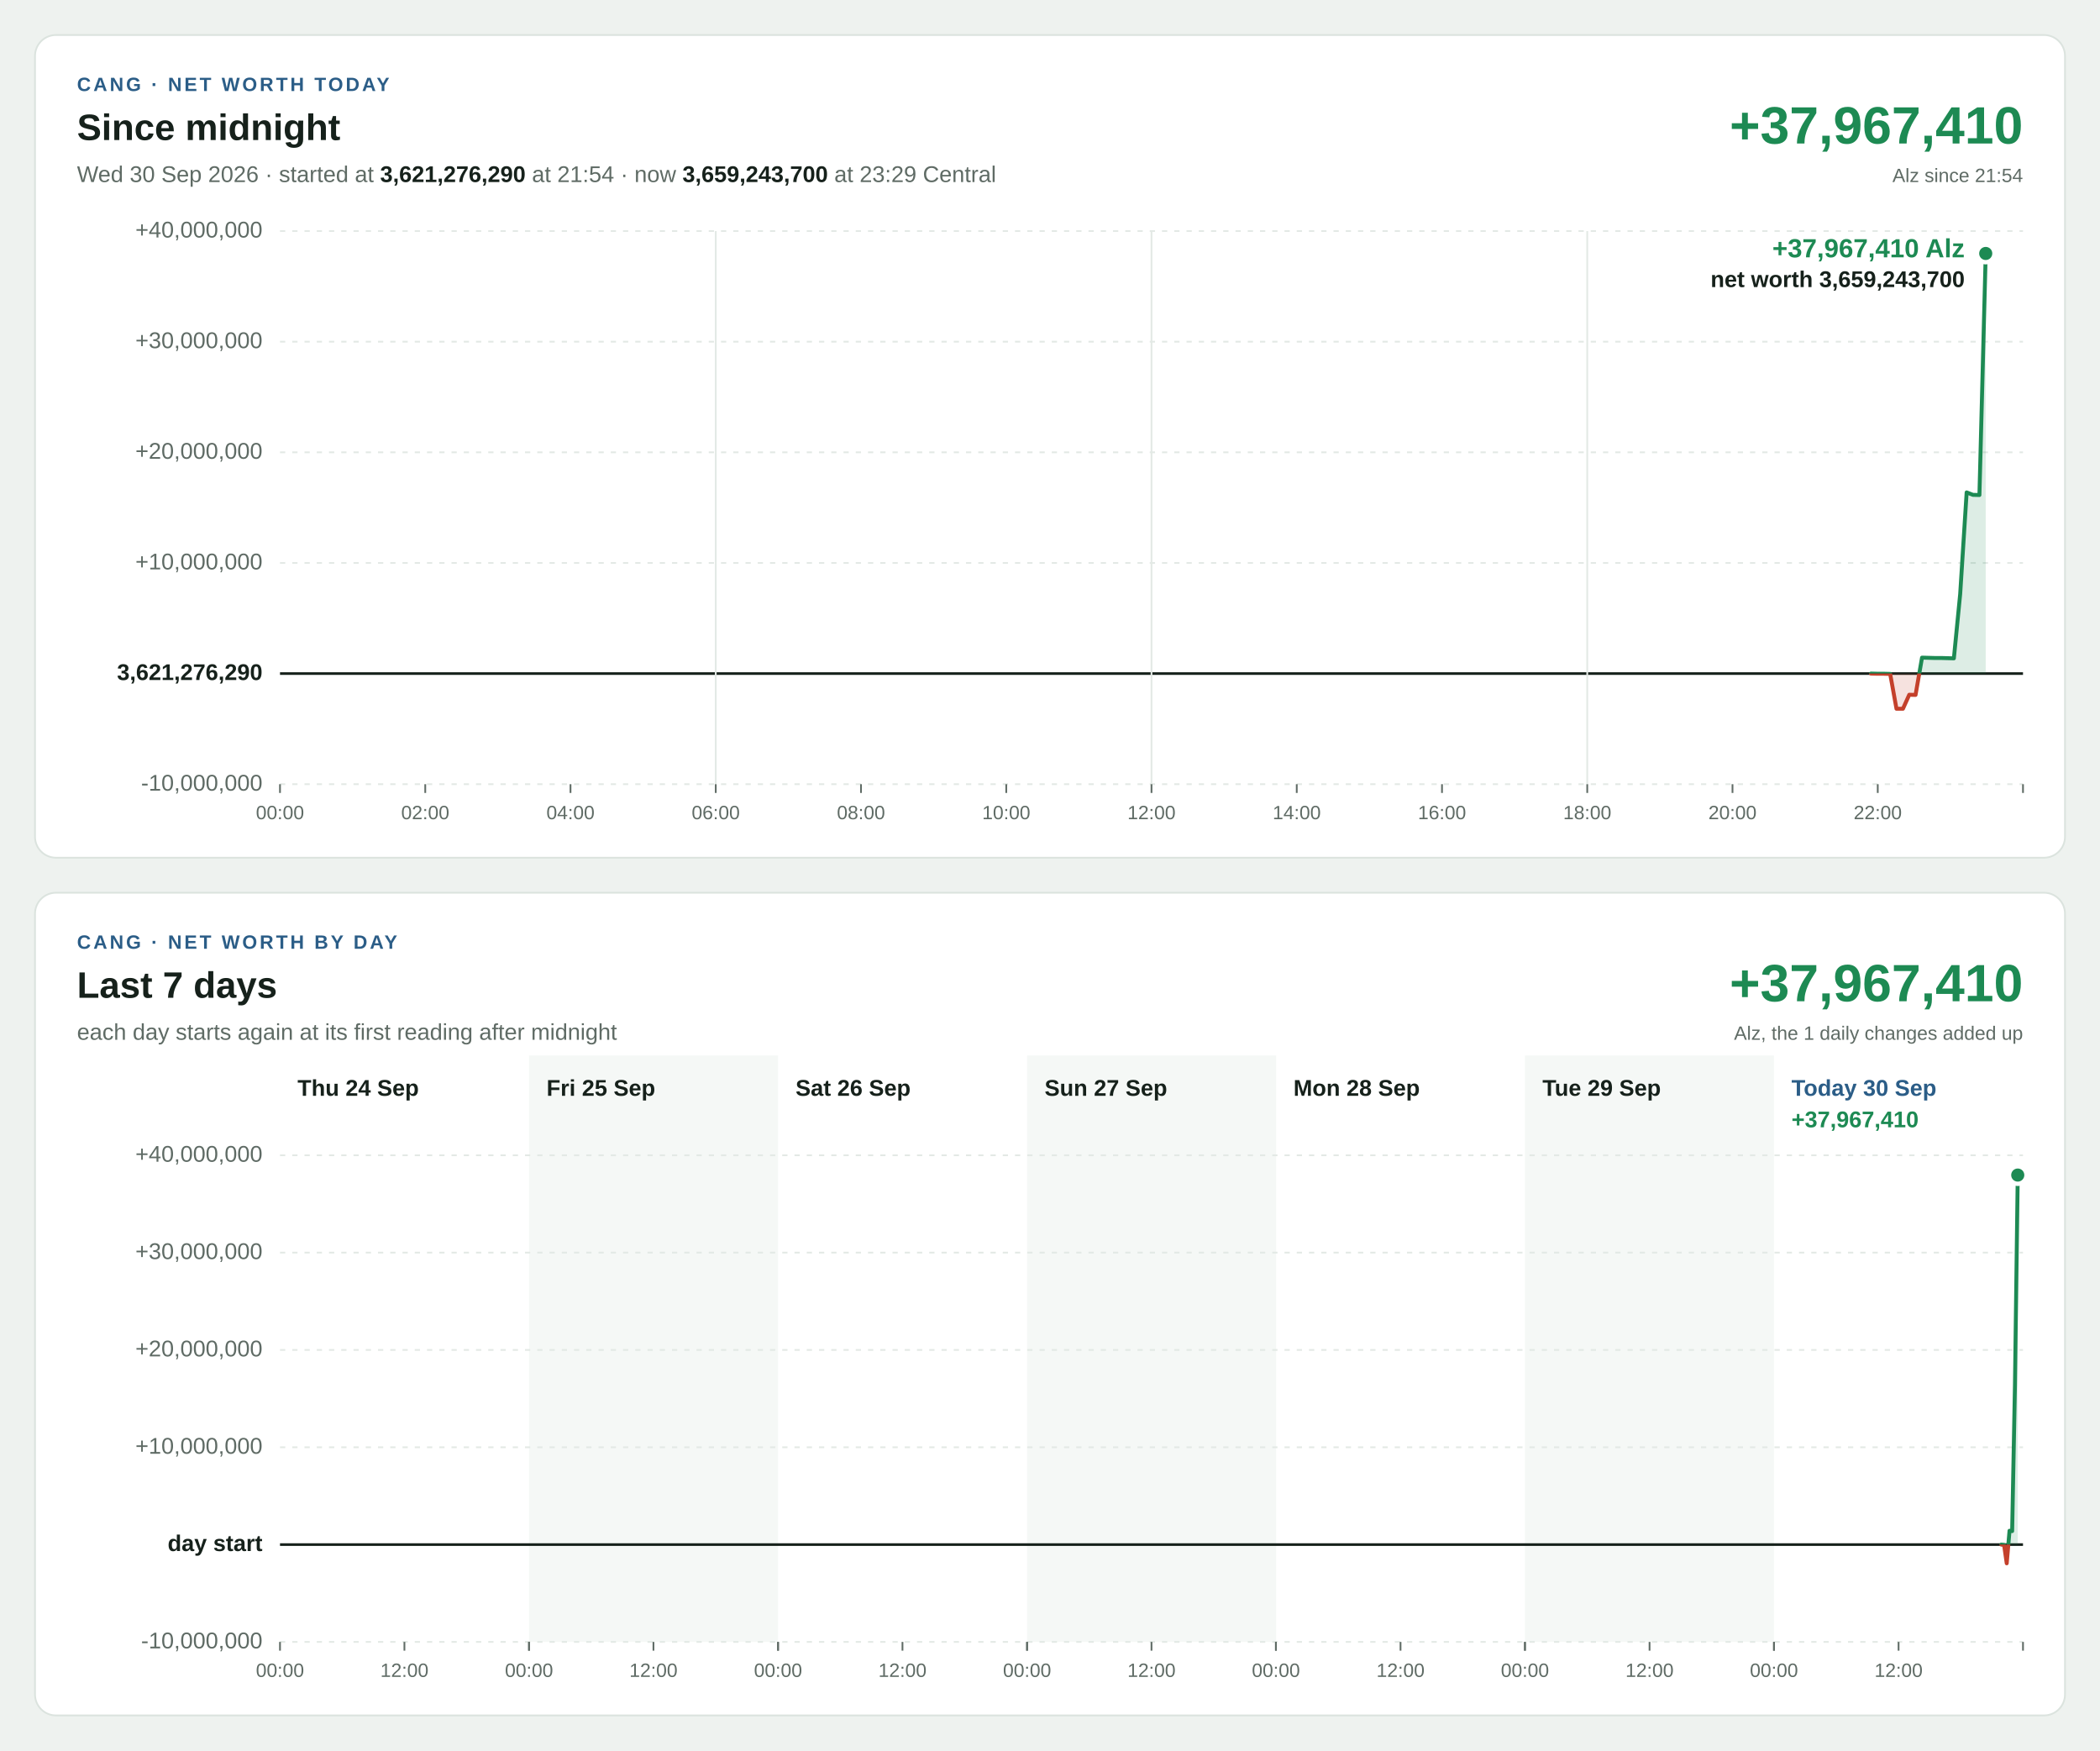
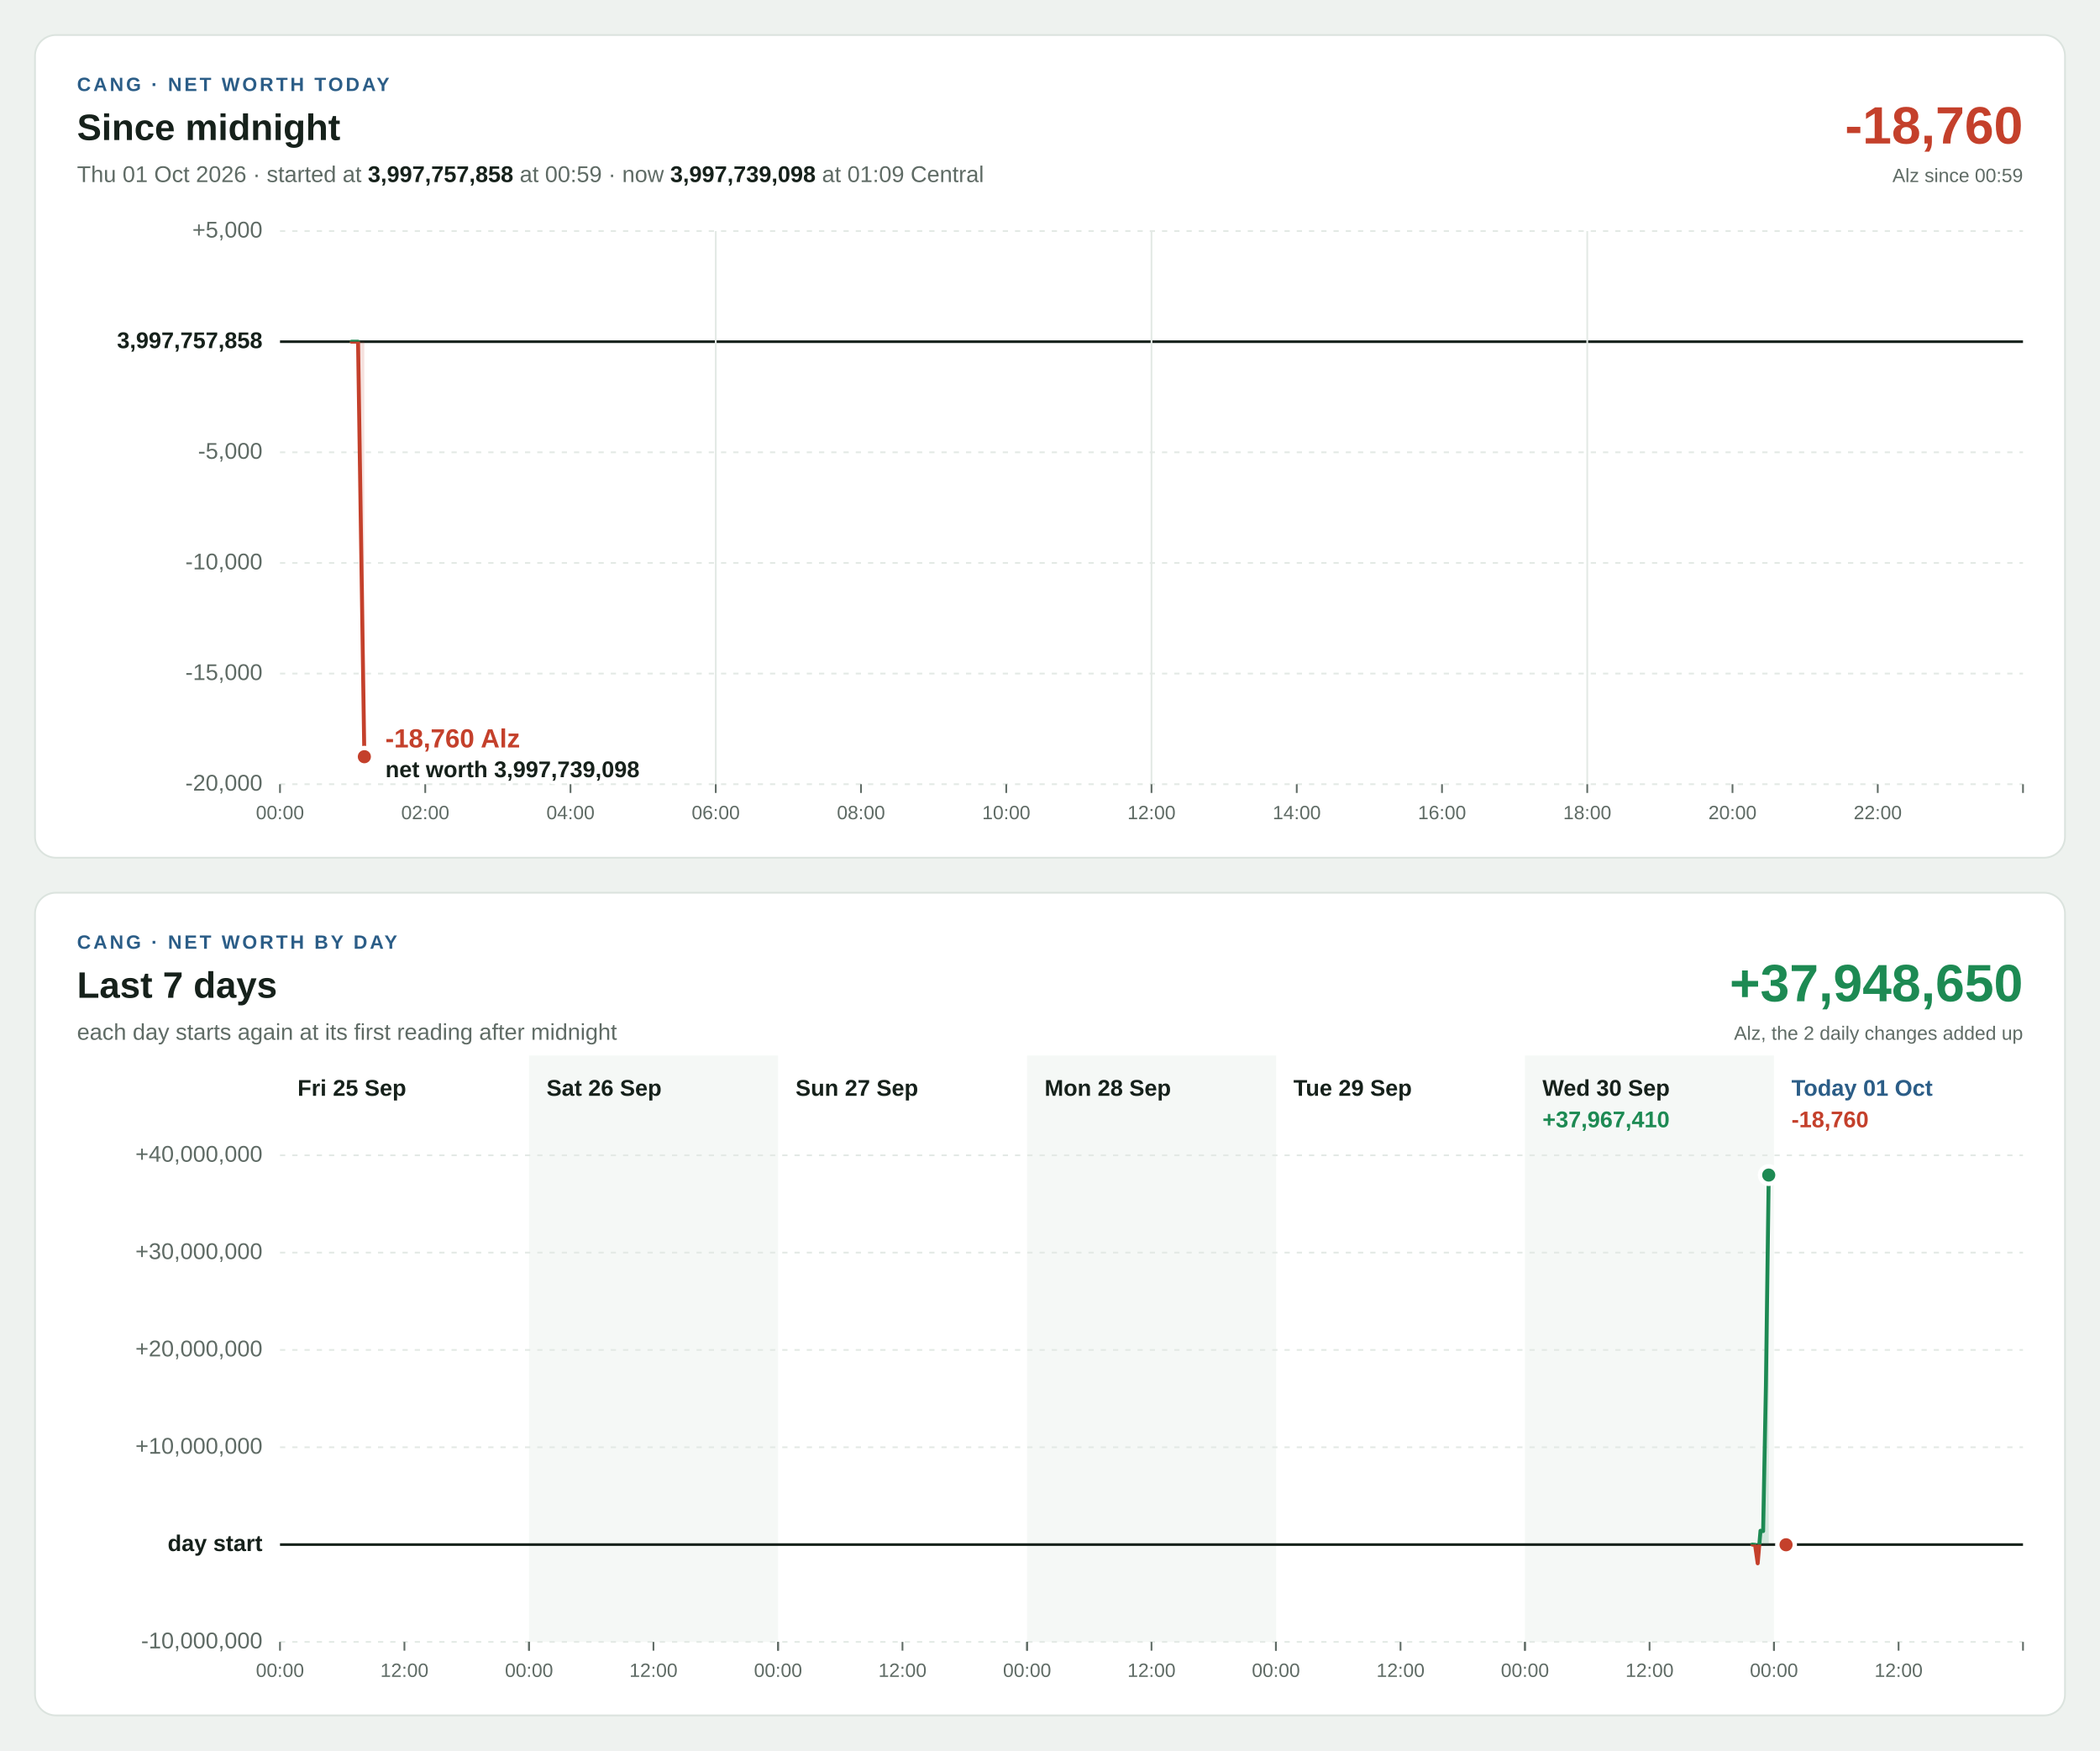
<svg xmlns="http://www.w3.org/2000/svg" width="1200" height="1000" viewBox="0 0 1200 1000" font-family="Segoe UI, Helvetica Neue, Arial, sans-serif" font-size="13" style="font-variant-numeric: tabular-nums">
  <rect width="1200" height="1000" fill="#eef2ef" />
  <g transform="translate(20,20)">
    <rect width="1160" height="470" rx="12" fill="#ffffff" stroke="#dbe3de" />
    <text x="24" y="32" font-size="11" font-weight="700" letter-spacing="1.4" fill="#2b5d87">CANG · NET WORTH TODAY</text>
    <text x="24" y="60" font-size="21" font-weight="700" fill="#16211b">Since midnight</text>
-     <text x="24" y="84" fill="#5f6b65">Wed 30 Sep 2026 · started at <tspan font-weight="700" fill="#16211b">3,621,276,290</tspan> at 21:54 · now <tspan font-weight="700" fill="#16211b">3,659,243,700</tspan> at 23:29 Central</text>
-     <text x="1136" y="62" font-size="30" font-weight="700" text-anchor="end" fill="#1d8a53">+37,967,410</text>
-     <text x="1136" y="84" font-size="11" text-anchor="end" fill="#5f6b65">Alz since 21:54</text>
+     <text x="24" y="84" fill="#5f6b65">Thu 01 Oct 2026 · started at <tspan font-weight="700" fill="#16211b">3,997,757,858</tspan> at 00:59 · now <tspan font-weight="700" fill="#16211b">3,997,739,098</tspan> at 01:09 Central</text>
+     <text x="1136" y="62" font-size="30" font-weight="700" text-anchor="end" fill="#c4402b">-18,760</text>
+     <text x="1136" y="84" font-size="11" text-anchor="end" fill="#5f6b65">Alz since 00:59</text>
    <line x1="140" x2="1136" y1="428.0" y2="428.0" stroke="#e3e9e5" stroke-width="1" stroke-dasharray="3 4" />
-     <text x="130" y="428.0" text-anchor="end" dominant-baseline="middle" font-weight="400" fill="#5f6b65">-10,000,000</text>
-     <line x1="140" x2="1136" y1="364.8" y2="364.8" stroke="#16211b" stroke-width="1.5" />
-     <text x="130" y="364.8" text-anchor="end" dominant-baseline="middle" font-weight="700" fill="#16211b">3,621,276,290</text>
+     <text x="130" y="428.0" text-anchor="end" dominant-baseline="middle" font-weight="400" fill="#5f6b65">-20,000</text>
+     <line x1="140" x2="1136" y1="364.8" y2="364.8" stroke="#e3e9e5" stroke-width="1" stroke-dasharray="3 4" />
+     <text x="130" y="364.8" text-anchor="end" dominant-baseline="middle" font-weight="400" fill="#5f6b65">-15,000</text>
    <line x1="140" x2="1136" y1="301.6" y2="301.6" stroke="#e3e9e5" stroke-width="1" stroke-dasharray="3 4" />
-     <text x="130" y="301.6" text-anchor="end" dominant-baseline="middle" font-weight="400" fill="#5f6b65">+10,000,000</text>
+     <text x="130" y="301.6" text-anchor="end" dominant-baseline="middle" font-weight="400" fill="#5f6b65">-10,000</text>
    <line x1="140" x2="1136" y1="238.4" y2="238.4" stroke="#e3e9e5" stroke-width="1" stroke-dasharray="3 4" />
-     <text x="130" y="238.4" text-anchor="end" dominant-baseline="middle" font-weight="400" fill="#5f6b65">+20,000,000</text>
-     <line x1="140" x2="1136" y1="175.2" y2="175.2" stroke="#e3e9e5" stroke-width="1" stroke-dasharray="3 4" />
-     <text x="130" y="175.2" text-anchor="end" dominant-baseline="middle" font-weight="400" fill="#5f6b65">+30,000,000</text>
+     <text x="130" y="238.4" text-anchor="end" dominant-baseline="middle" font-weight="400" fill="#5f6b65">-5,000</text>
+     <line x1="140" x2="1136" y1="175.2" y2="175.2" stroke="#16211b" stroke-width="1.5" />
+     <text x="130" y="175.2" text-anchor="end" dominant-baseline="middle" font-weight="700" fill="#16211b">3,997,757,858</text>
    <line x1="140" x2="1136" y1="112.0" y2="112.0" stroke="#e3e9e5" stroke-width="1" stroke-dasharray="3 4" />
-     <text x="130" y="112.0" text-anchor="end" dominant-baseline="middle" font-weight="400" fill="#5f6b65">+40,000,000</text>
+     <text x="130" y="112.0" text-anchor="end" dominant-baseline="middle" font-weight="400" fill="#5f6b65">+5,000</text>
    <line x1="140.0" x2="140.0" y1="428" y2="433" stroke="#5f6b65" stroke-width="1" />
    <text x="140.0" y="448" font-size="11" text-anchor="middle" fill="#5f6b65">00:00</text>
    <line x1="223.0" x2="223.0" y1="428" y2="433" stroke="#5f6b65" stroke-width="1" />
    <text x="223.0" y="448" font-size="11" text-anchor="middle" fill="#5f6b65">02:00</text>
    <line x1="306.0" x2="306.0" y1="428" y2="433" stroke="#5f6b65" stroke-width="1" />
    <text x="306.0" y="448" font-size="11" text-anchor="middle" fill="#5f6b65">04:00</text>
    <line x1="389.0" x2="389.0" y1="112" y2="428" stroke="#e3e9e5" stroke-width="1" />
    <line x1="389.0" x2="389.0" y1="428" y2="433" stroke="#5f6b65" stroke-width="1" />
    <text x="389.0" y="448" font-size="11" text-anchor="middle" fill="#5f6b65">06:00</text>
    <line x1="472.0" x2="472.0" y1="428" y2="433" stroke="#5f6b65" stroke-width="1" />
    <text x="472.0" y="448" font-size="11" text-anchor="middle" fill="#5f6b65">08:00</text>
    <line x1="555.0" x2="555.0" y1="428" y2="433" stroke="#5f6b65" stroke-width="1" />
    <text x="555.0" y="448" font-size="11" text-anchor="middle" fill="#5f6b65">10:00</text>
    <line x1="638.0" x2="638.0" y1="112" y2="428" stroke="#e3e9e5" stroke-width="1" />
    <line x1="638.0" x2="638.0" y1="428" y2="433" stroke="#5f6b65" stroke-width="1" />
    <text x="638.0" y="448" font-size="11" text-anchor="middle" fill="#5f6b65">12:00</text>
    <line x1="721.0" x2="721.0" y1="428" y2="433" stroke="#5f6b65" stroke-width="1" />
    <text x="721.0" y="448" font-size="11" text-anchor="middle" fill="#5f6b65">14:00</text>
    <line x1="804.0" x2="804.0" y1="428" y2="433" stroke="#5f6b65" stroke-width="1" />
    <text x="804.0" y="448" font-size="11" text-anchor="middle" fill="#5f6b65">16:00</text>
    <line x1="887.0" x2="887.0" y1="112" y2="428" stroke="#e3e9e5" stroke-width="1" />
    <line x1="887.0" x2="887.0" y1="428" y2="433" stroke="#5f6b65" stroke-width="1" />
    <text x="887.0" y="448" font-size="11" text-anchor="middle" fill="#5f6b65">18:00</text>
    <line x1="970.0" x2="970.0" y1="428" y2="433" stroke="#5f6b65" stroke-width="1" />
    <text x="970.0" y="448" font-size="11" text-anchor="middle" fill="#5f6b65">20:00</text>
    <line x1="1053.0" x2="1053.0" y1="428" y2="433" stroke="#5f6b65" stroke-width="1" />
    <text x="1053.0" y="448" font-size="11" text-anchor="middle" fill="#5f6b65">22:00</text>
    <line x1="1136.0" x2="1136.0" y1="428" y2="433" stroke="#5f6b65" stroke-width="1" />
    <defs>
-       <path id="shape-today" d="M1049.1 364.8L1049.1 364.8L1052.8 364.9L1056.4 364.9L1060.1 365.0L1063.7 384.9L1067.4 384.9L1071.0 376.9L1074.6 377.0L1078.3 355.7L1081.9 355.8L1085.5 355.9L1089.2 355.9L1092.8 356.0L1096.5 356.1L1100.1 319.4L1103.8 261.3L1107.4 262.7L1111.1 262.8L1114.7 124.8L1114.7 364.8Z" />
-       <path id="line-today" d="M1049.1 364.8L1052.8 364.9L1056.4 364.9L1060.1 365.0L1063.7 384.9L1067.4 384.9L1071.0 376.9L1074.6 377.0L1078.3 355.7L1081.9 355.8L1085.5 355.9L1089.2 355.9L1092.8 356.0L1096.5 356.1L1100.1 319.4L1103.8 261.3L1107.4 262.7L1111.1 262.8L1114.7 124.8" />
+       <path id="shape-today" d="M180.9 175.2L180.9 175.2L184.6 175.2L188.2 412.3L188.2 175.2Z" />
+       <path id="line-today" d="M180.9 175.2L184.6 175.2L188.2 412.3" />
      <clipPath id="up-today">
-         <rect x="140" y="112" width="996" height="252.8" />
+         <rect x="140" y="112" width="996" height="63.2" />
      </clipPath>
      <clipPath id="down-today">
-         <rect x="140" y="364.8" width="996" height="63.2" />
+         <rect x="140" y="175.2" width="996" height="252.8" />
      </clipPath>
    </defs>
    <use href="#shape-today" fill="#1d8a53" fill-opacity="0.15" clip-path="url(#up-today)" />
    <use href="#line-today" fill="none" stroke="#1d8a53" stroke-width="2.25" stroke-linejoin="round" stroke-linecap="round" clip-path="url(#up-today)" />
    <use href="#shape-today" fill="#c4402b" fill-opacity="0.15" clip-path="url(#down-today)" />
    <use href="#line-today" fill="none" stroke="#c4402b" stroke-width="2.25" stroke-linejoin="round" stroke-linecap="round" clip-path="url(#down-today)" />
-     <circle cx="1114.7" cy="124.8" r="5" fill="#1d8a53" stroke="#ffffff" stroke-width="2.5" />
-     <text x="1102.7" y="127.0" text-anchor="end" font-size="15" font-weight="700" fill="#1d8a53" stroke="#ffffff" stroke-width="4" stroke-linejoin="round" paint-order="stroke">+37,967,410 Alz</text>
-     <text x="1102.7" y="144.0" text-anchor="end" font-size="13" font-weight="600" fill="#16211b" stroke="#ffffff" stroke-width="4" stroke-linejoin="round" paint-order="stroke">net worth 3,659,243,700</text>
+     <circle cx="188.2" cy="412.3" r="5" fill="#c4402b" stroke="#ffffff" stroke-width="2.5" />
+     <text x="200.2" y="407.0" text-anchor="start" font-size="15" font-weight="700" fill="#c4402b" stroke="#ffffff" stroke-width="4" stroke-linejoin="round" paint-order="stroke">-18,760 Alz</text>
+     <text x="200.2" y="424.0" text-anchor="start" font-size="13" font-weight="600" fill="#16211b" stroke="#ffffff" stroke-width="4" stroke-linejoin="round" paint-order="stroke">net worth 3,997,739,098</text>
  </g>
  <g transform="translate(20,510)">
    <rect width="1160" height="470" rx="12" fill="#ffffff" stroke="#dbe3de" />
    <text x="24" y="32" font-size="11" font-weight="700" letter-spacing="1.4" fill="#2b5d87">CANG · NET WORTH BY DAY</text>
    <text x="24" y="60" font-size="21" font-weight="700" fill="#16211b">Last 7 days</text>
    <text x="24" y="84" fill="#5f6b65">each day starts again at its first reading after midnight</text>
-     <text x="1136" y="62" font-size="30" font-weight="700" text-anchor="end" fill="#1d8a53">+37,967,410</text>
-     <text x="1136" y="84" font-size="11" text-anchor="end" fill="#5f6b65">Alz, the 1 daily changes added up</text>
+     <text x="1136" y="62" font-size="30" font-weight="700" text-anchor="end" fill="#1d8a53">+37,948,650</text>
+     <text x="1136" y="84" font-size="11" text-anchor="end" fill="#5f6b65">Alz, the 2 daily changes added up</text>
    <rect x="282.3" y="93" width="142.3" height="335" fill="#f5f8f6" />
    <rect x="566.9" y="93" width="142.3" height="335" fill="#f5f8f6" />
    <rect x="851.4" y="93" width="142.3" height="335" fill="#f5f8f6" />
    <line x1="140" x2="1136" y1="428.0" y2="428.0" stroke="#e3e9e5" stroke-width="1" stroke-dasharray="3 4" />
    <text x="130" y="428.0" text-anchor="end" dominant-baseline="middle" font-weight="400" fill="#5f6b65">-10,000,000</text>
    <line x1="140" x2="1136" y1="372.4" y2="372.4" stroke="#16211b" stroke-width="1.5" />
    <text x="130" y="372.4" text-anchor="end" dominant-baseline="middle" font-weight="700" fill="#16211b">day start</text>
    <line x1="140" x2="1136" y1="316.8" y2="316.8" stroke="#e3e9e5" stroke-width="1" stroke-dasharray="3 4" />
    <text x="130" y="316.8" text-anchor="end" dominant-baseline="middle" font-weight="400" fill="#5f6b65">+10,000,000</text>
    <line x1="140" x2="1136" y1="261.2" y2="261.2" stroke="#e3e9e5" stroke-width="1" stroke-dasharray="3 4" />
    <text x="130" y="261.2" text-anchor="end" dominant-baseline="middle" font-weight="400" fill="#5f6b65">+20,000,000</text>
    <line x1="140" x2="1136" y1="205.6" y2="205.6" stroke="#e3e9e5" stroke-width="1" stroke-dasharray="3 4" />
    <text x="130" y="205.6" text-anchor="end" dominant-baseline="middle" font-weight="400" fill="#5f6b65">+30,000,000</text>
    <line x1="140" x2="1136" y1="150.0" y2="150.0" stroke="#e3e9e5" stroke-width="1" stroke-dasharray="3 4" />
    <text x="130" y="150.0" text-anchor="end" dominant-baseline="middle" font-weight="400" fill="#5f6b65">+40,000,000</text>
-     <text x="150.0" y="116" font-weight="700" fill="#16211b">Thu 24 Sep</text>
+     <text x="150.0" y="116" font-weight="700" fill="#16211b">Fri 25 Sep</text>
    <line x1="140.0" x2="140.0" y1="428" y2="433" stroke="#5f6b65" stroke-width="1" />
    <text x="140.0" y="448" font-size="11" text-anchor="middle" fill="#5f6b65">00:00</text>
    <line x1="211.1" x2="211.1" y1="428" y2="433" stroke="#5f6b65" stroke-width="1" />
    <text x="211.1" y="448" font-size="11" text-anchor="middle" fill="#5f6b65">12:00</text>
    <line x1="282.3" x2="282.3" y1="428" y2="433" stroke="#5f6b65" stroke-width="1" />
-     <text x="292.3" y="116" font-weight="700" fill="#16211b">Fri 25 Sep</text>
+     <text x="292.3" y="116" font-weight="700" fill="#16211b">Sat 26 Sep</text>
    <line x1="282.3" x2="282.3" y1="428" y2="433" stroke="#5f6b65" stroke-width="1" />
    <text x="282.3" y="448" font-size="11" text-anchor="middle" fill="#5f6b65">00:00</text>
    <line x1="353.4" x2="353.4" y1="428" y2="433" stroke="#5f6b65" stroke-width="1" />
    <text x="353.4" y="448" font-size="11" text-anchor="middle" fill="#5f6b65">12:00</text>
    <line x1="424.6" x2="424.6" y1="428" y2="433" stroke="#5f6b65" stroke-width="1" />
-     <text x="434.6" y="116" font-weight="700" fill="#16211b">Sat 26 Sep</text>
+     <text x="434.6" y="116" font-weight="700" fill="#16211b">Sun 27 Sep</text>
    <line x1="424.6" x2="424.6" y1="428" y2="433" stroke="#5f6b65" stroke-width="1" />
    <text x="424.6" y="448" font-size="11" text-anchor="middle" fill="#5f6b65">00:00</text>
    <line x1="495.7" x2="495.7" y1="428" y2="433" stroke="#5f6b65" stroke-width="1" />
    <text x="495.7" y="448" font-size="11" text-anchor="middle" fill="#5f6b65">12:00</text>
    <line x1="566.9" x2="566.9" y1="428" y2="433" stroke="#5f6b65" stroke-width="1" />
-     <text x="576.9" y="116" font-weight="700" fill="#16211b">Sun 27 Sep</text>
+     <text x="576.9" y="116" font-weight="700" fill="#16211b">Mon 28 Sep</text>
    <line x1="566.9" x2="566.9" y1="428" y2="433" stroke="#5f6b65" stroke-width="1" />
    <text x="566.9" y="448" font-size="11" text-anchor="middle" fill="#5f6b65">00:00</text>
    <line x1="638.0" x2="638.0" y1="428" y2="433" stroke="#5f6b65" stroke-width="1" />
    <text x="638.0" y="448" font-size="11" text-anchor="middle" fill="#5f6b65">12:00</text>
    <line x1="709.1" x2="709.1" y1="428" y2="433" stroke="#5f6b65" stroke-width="1" />
-     <text x="719.1" y="116" font-weight="700" fill="#16211b">Mon 28 Sep</text>
+     <text x="719.1" y="116" font-weight="700" fill="#16211b">Tue 29 Sep</text>
    <line x1="709.1" x2="709.1" y1="428" y2="433" stroke="#5f6b65" stroke-width="1" />
    <text x="709.1" y="448" font-size="11" text-anchor="middle" fill="#5f6b65">00:00</text>
    <line x1="780.3" x2="780.3" y1="428" y2="433" stroke="#5f6b65" stroke-width="1" />
    <text x="780.3" y="448" font-size="11" text-anchor="middle" fill="#5f6b65">12:00</text>
    <line x1="851.4" x2="851.4" y1="428" y2="433" stroke="#5f6b65" stroke-width="1" />
-     <text x="861.4" y="116" font-weight="700" fill="#16211b">Tue 29 Sep</text>
+     <text x="861.4" y="116" font-weight="700" fill="#16211b">Wed 30 Sep</text>
    <line x1="851.4" x2="851.4" y1="428" y2="433" stroke="#5f6b65" stroke-width="1" />
    <text x="851.4" y="448" font-size="11" text-anchor="middle" fill="#5f6b65">00:00</text>
    <line x1="922.6" x2="922.6" y1="428" y2="433" stroke="#5f6b65" stroke-width="1" />
    <text x="922.6" y="448" font-size="11" text-anchor="middle" fill="#5f6b65">12:00</text>
    <line x1="993.7" x2="993.7" y1="428" y2="433" stroke="#5f6b65" stroke-width="1" />
-     <text x="1003.7" y="116" font-weight="700" fill="#2b5d87">Today 30 Sep</text>
+     <text x="861.4" y="134" font-weight="700" fill="#1d8a53">+37,967,410</text>
+     <defs>
+       <path id="shape-day5" d="M981.3 372.4L981.3 372.4L982.9 372.6L984.4 383.1L986.0 364.5L987.5 364.7L989.1 281.4L990.7 161.3L990.7 372.4Z" />
+       <path id="line-day5" d="M981.3 372.4L982.9 372.6L984.4 383.1L986.0 364.5L987.5 364.7L989.1 281.4L990.7 161.3" />
+       <clipPath id="up-day5">
+         <rect x="140" y="150" width="996" height="222.4" />
+       </clipPath>
+       <clipPath id="down-day5">
+         <rect x="140" y="372.4" width="996" height="55.6" />
+       </clipPath>
+     </defs>
+     <use href="#shape-day5" fill="#1d8a53" fill-opacity="0.15" clip-path="url(#up-day5)" />
+     <use href="#line-day5" fill="none" stroke="#1d8a53" stroke-width="2.25" stroke-linejoin="round" stroke-linecap="round" clip-path="url(#up-day5)" />
+     <use href="#shape-day5" fill="#c4402b" fill-opacity="0.15" clip-path="url(#down-day5)" />
+     <use href="#line-day5" fill="none" stroke="#c4402b" stroke-width="2.25" stroke-linejoin="round" stroke-linecap="round" clip-path="url(#down-day5)" />
+     <circle cx="990.7" cy="161.3" r="5" fill="#1d8a53" stroke="#ffffff" stroke-width="2.5" />
+     <text x="1003.7" y="116" font-weight="700" fill="#2b5d87">Today 01 Oct</text>
    <line x1="993.7" x2="993.7" y1="428" y2="433" stroke="#5f6b65" stroke-width="1" />
    <text x="993.7" y="448" font-size="11" text-anchor="middle" fill="#5f6b65">00:00</text>
    <line x1="1064.9" x2="1064.9" y1="428" y2="433" stroke="#5f6b65" stroke-width="1" />
    <text x="1064.9" y="448" font-size="11" text-anchor="middle" fill="#5f6b65">12:00</text>
    <line x1="1136.0" x2="1136.0" y1="428" y2="433" stroke="#5f6b65" stroke-width="1" />
-     <text x="1003.7" y="134" font-weight="700" fill="#1d8a53">+37,967,410</text>
+     <text x="1003.7" y="134" font-weight="700" fill="#c4402b">-18,760</text>
    <defs>
-       <path id="shape-day6" d="M1123.6 372.4L1123.6 372.4L1125.2 372.6L1126.7 383.1L1128.3 364.5L1129.8 364.7L1131.4 281.4L1133.0 161.3L1133.0 372.4Z" />
-       <path id="line-day6" d="M1123.6 372.4L1125.2 372.6L1126.7 383.1L1128.3 364.5L1129.8 364.7L1131.4 281.4L1133.0 161.3" />
+       <path id="shape-day6" d="M999.6 372.4L999.6 372.4L1000.6 372.5L1000.6 372.4Z" />
+       <path id="line-day6" d="M999.6 372.4L1000.6 372.5" />
      <clipPath id="up-day6">
        <rect x="140" y="150" width="996" height="222.4" />
      </clipPath>
      <clipPath id="down-day6">
        <rect x="140" y="372.4" width="996" height="55.6" />
      </clipPath>
    </defs>
    <use href="#shape-day6" fill="#1d8a53" fill-opacity="0.15" clip-path="url(#up-day6)" />
    <use href="#line-day6" fill="none" stroke="#1d8a53" stroke-width="2.25" stroke-linejoin="round" stroke-linecap="round" clip-path="url(#up-day6)" />
    <use href="#shape-day6" fill="#c4402b" fill-opacity="0.15" clip-path="url(#down-day6)" />
    <use href="#line-day6" fill="none" stroke="#c4402b" stroke-width="2.25" stroke-linejoin="round" stroke-linecap="round" clip-path="url(#down-day6)" />
-     <circle cx="1133.0" cy="161.3" r="5" fill="#1d8a53" stroke="#ffffff" stroke-width="2.5" />
+     <circle cx="1000.6" cy="372.5" r="5" fill="#c4402b" stroke="#ffffff" stroke-width="2.5" />
  </g>
</svg>
